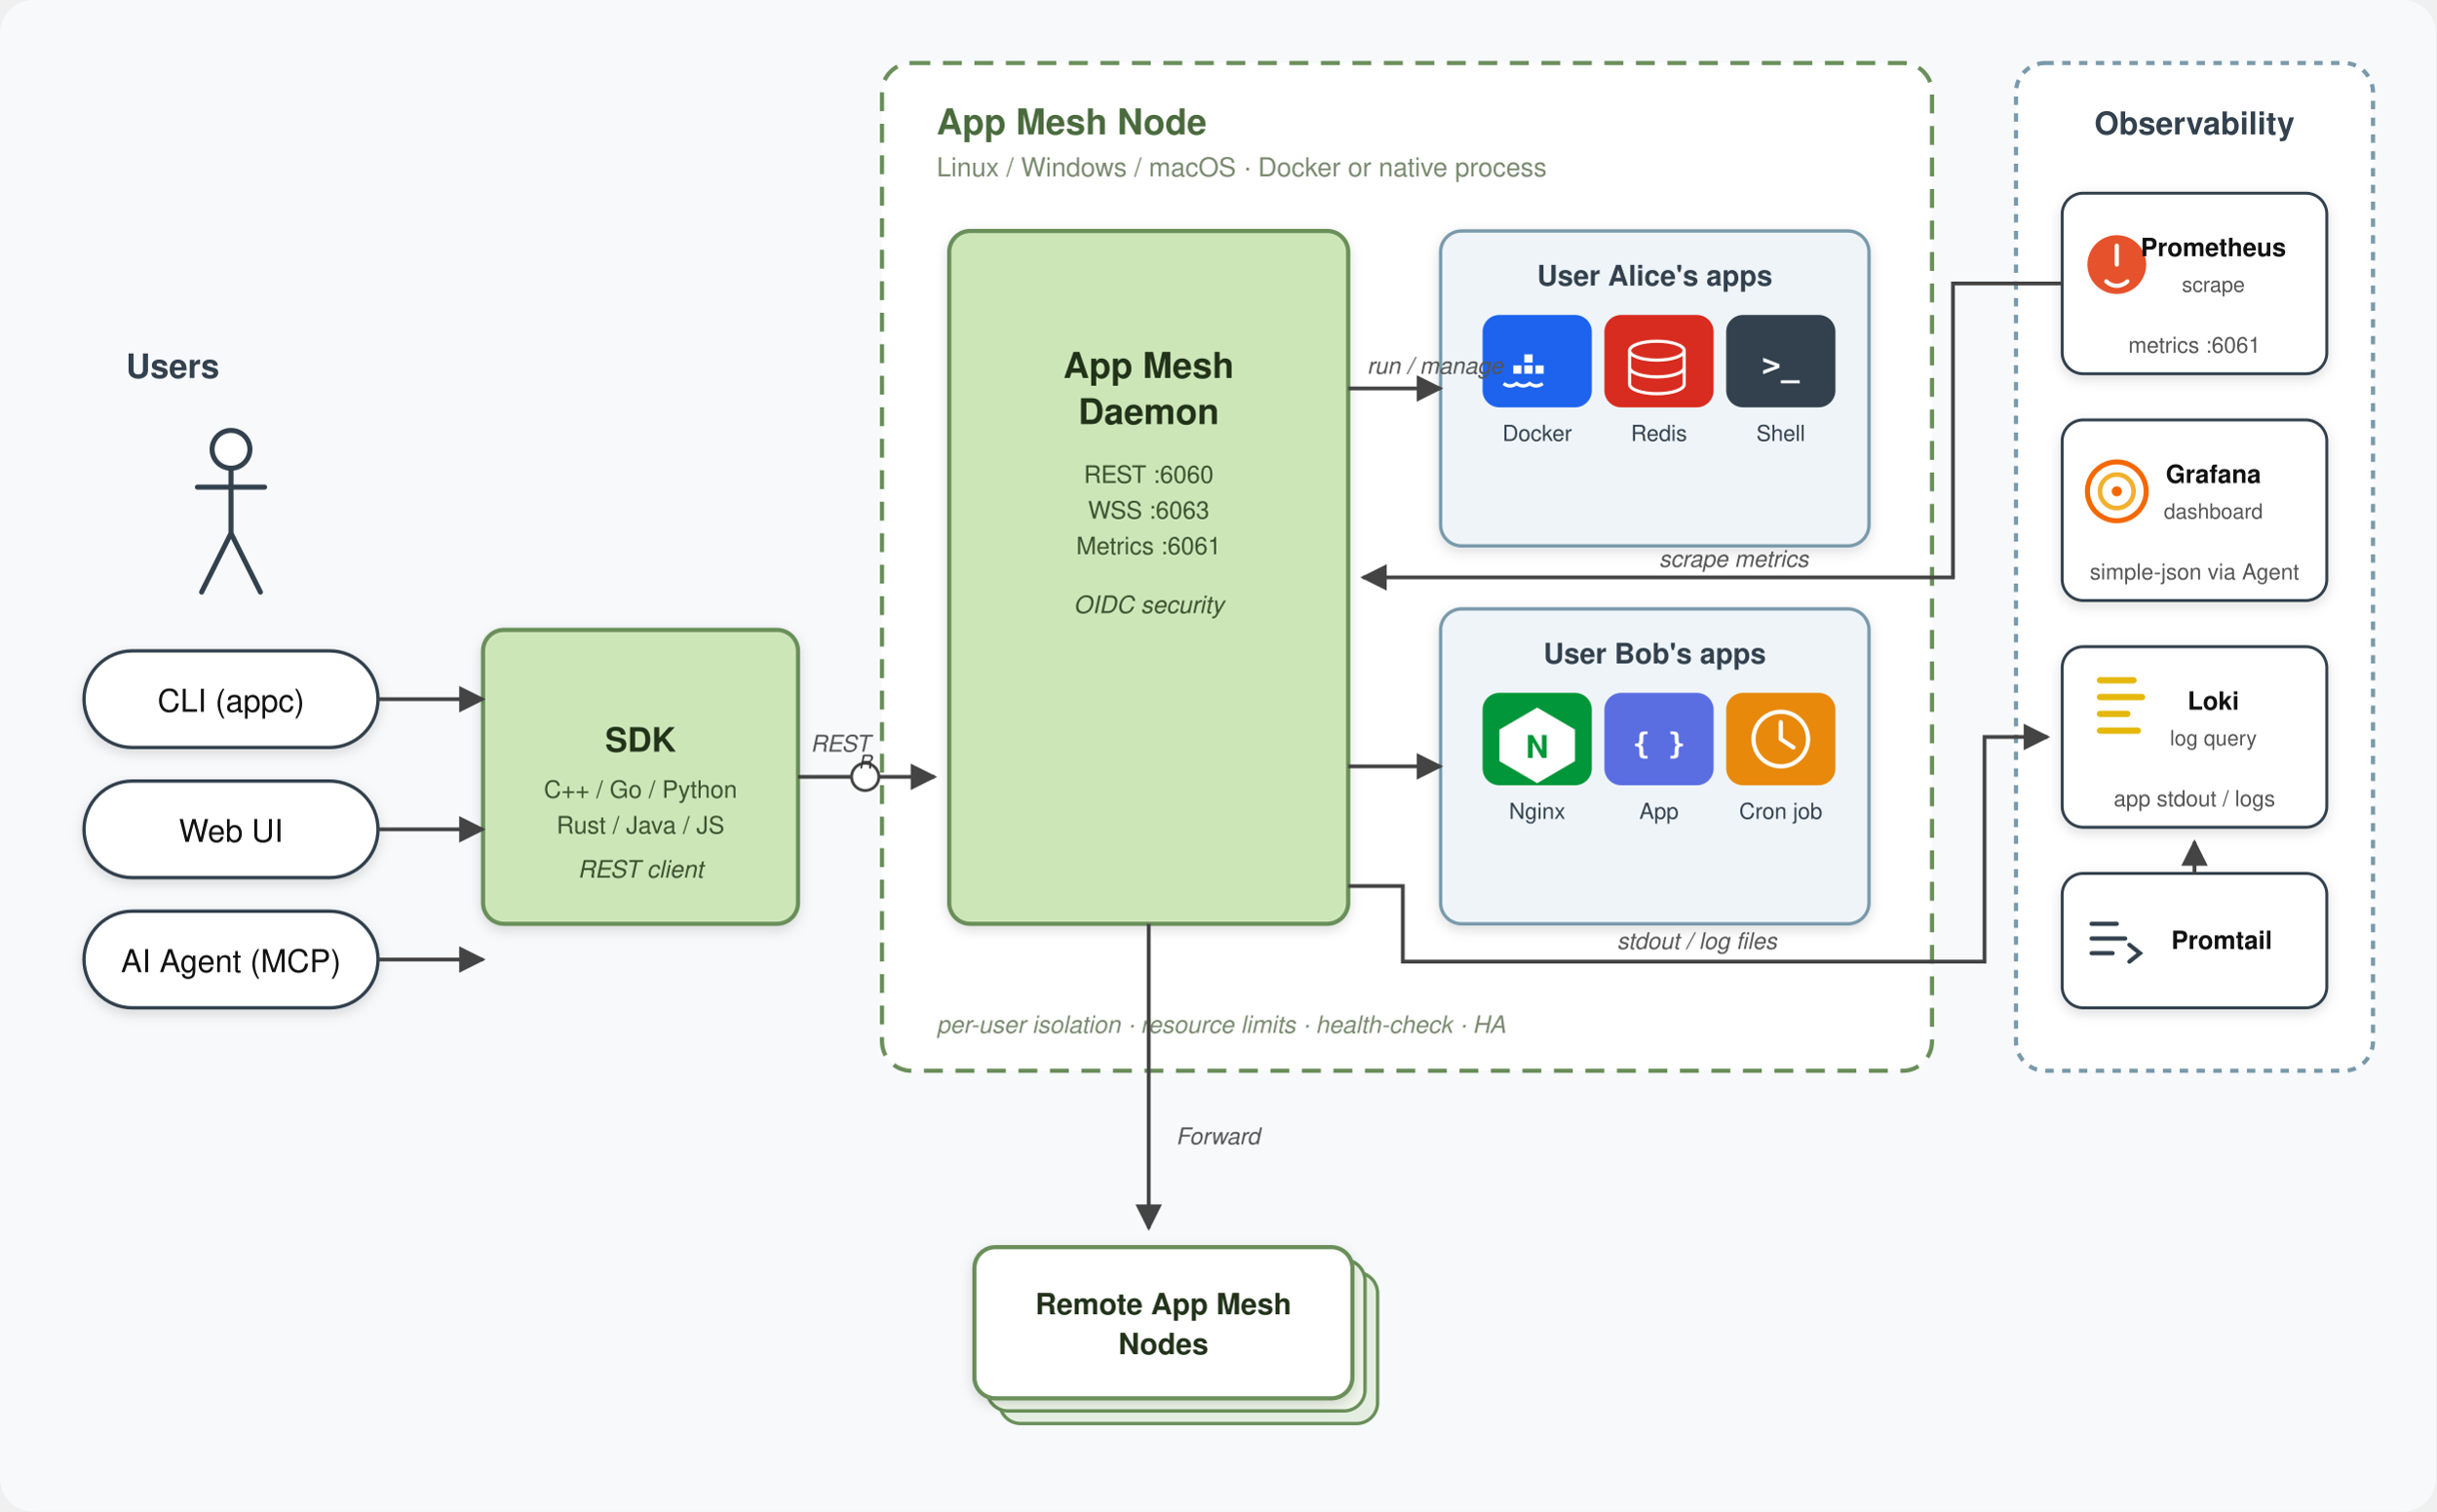
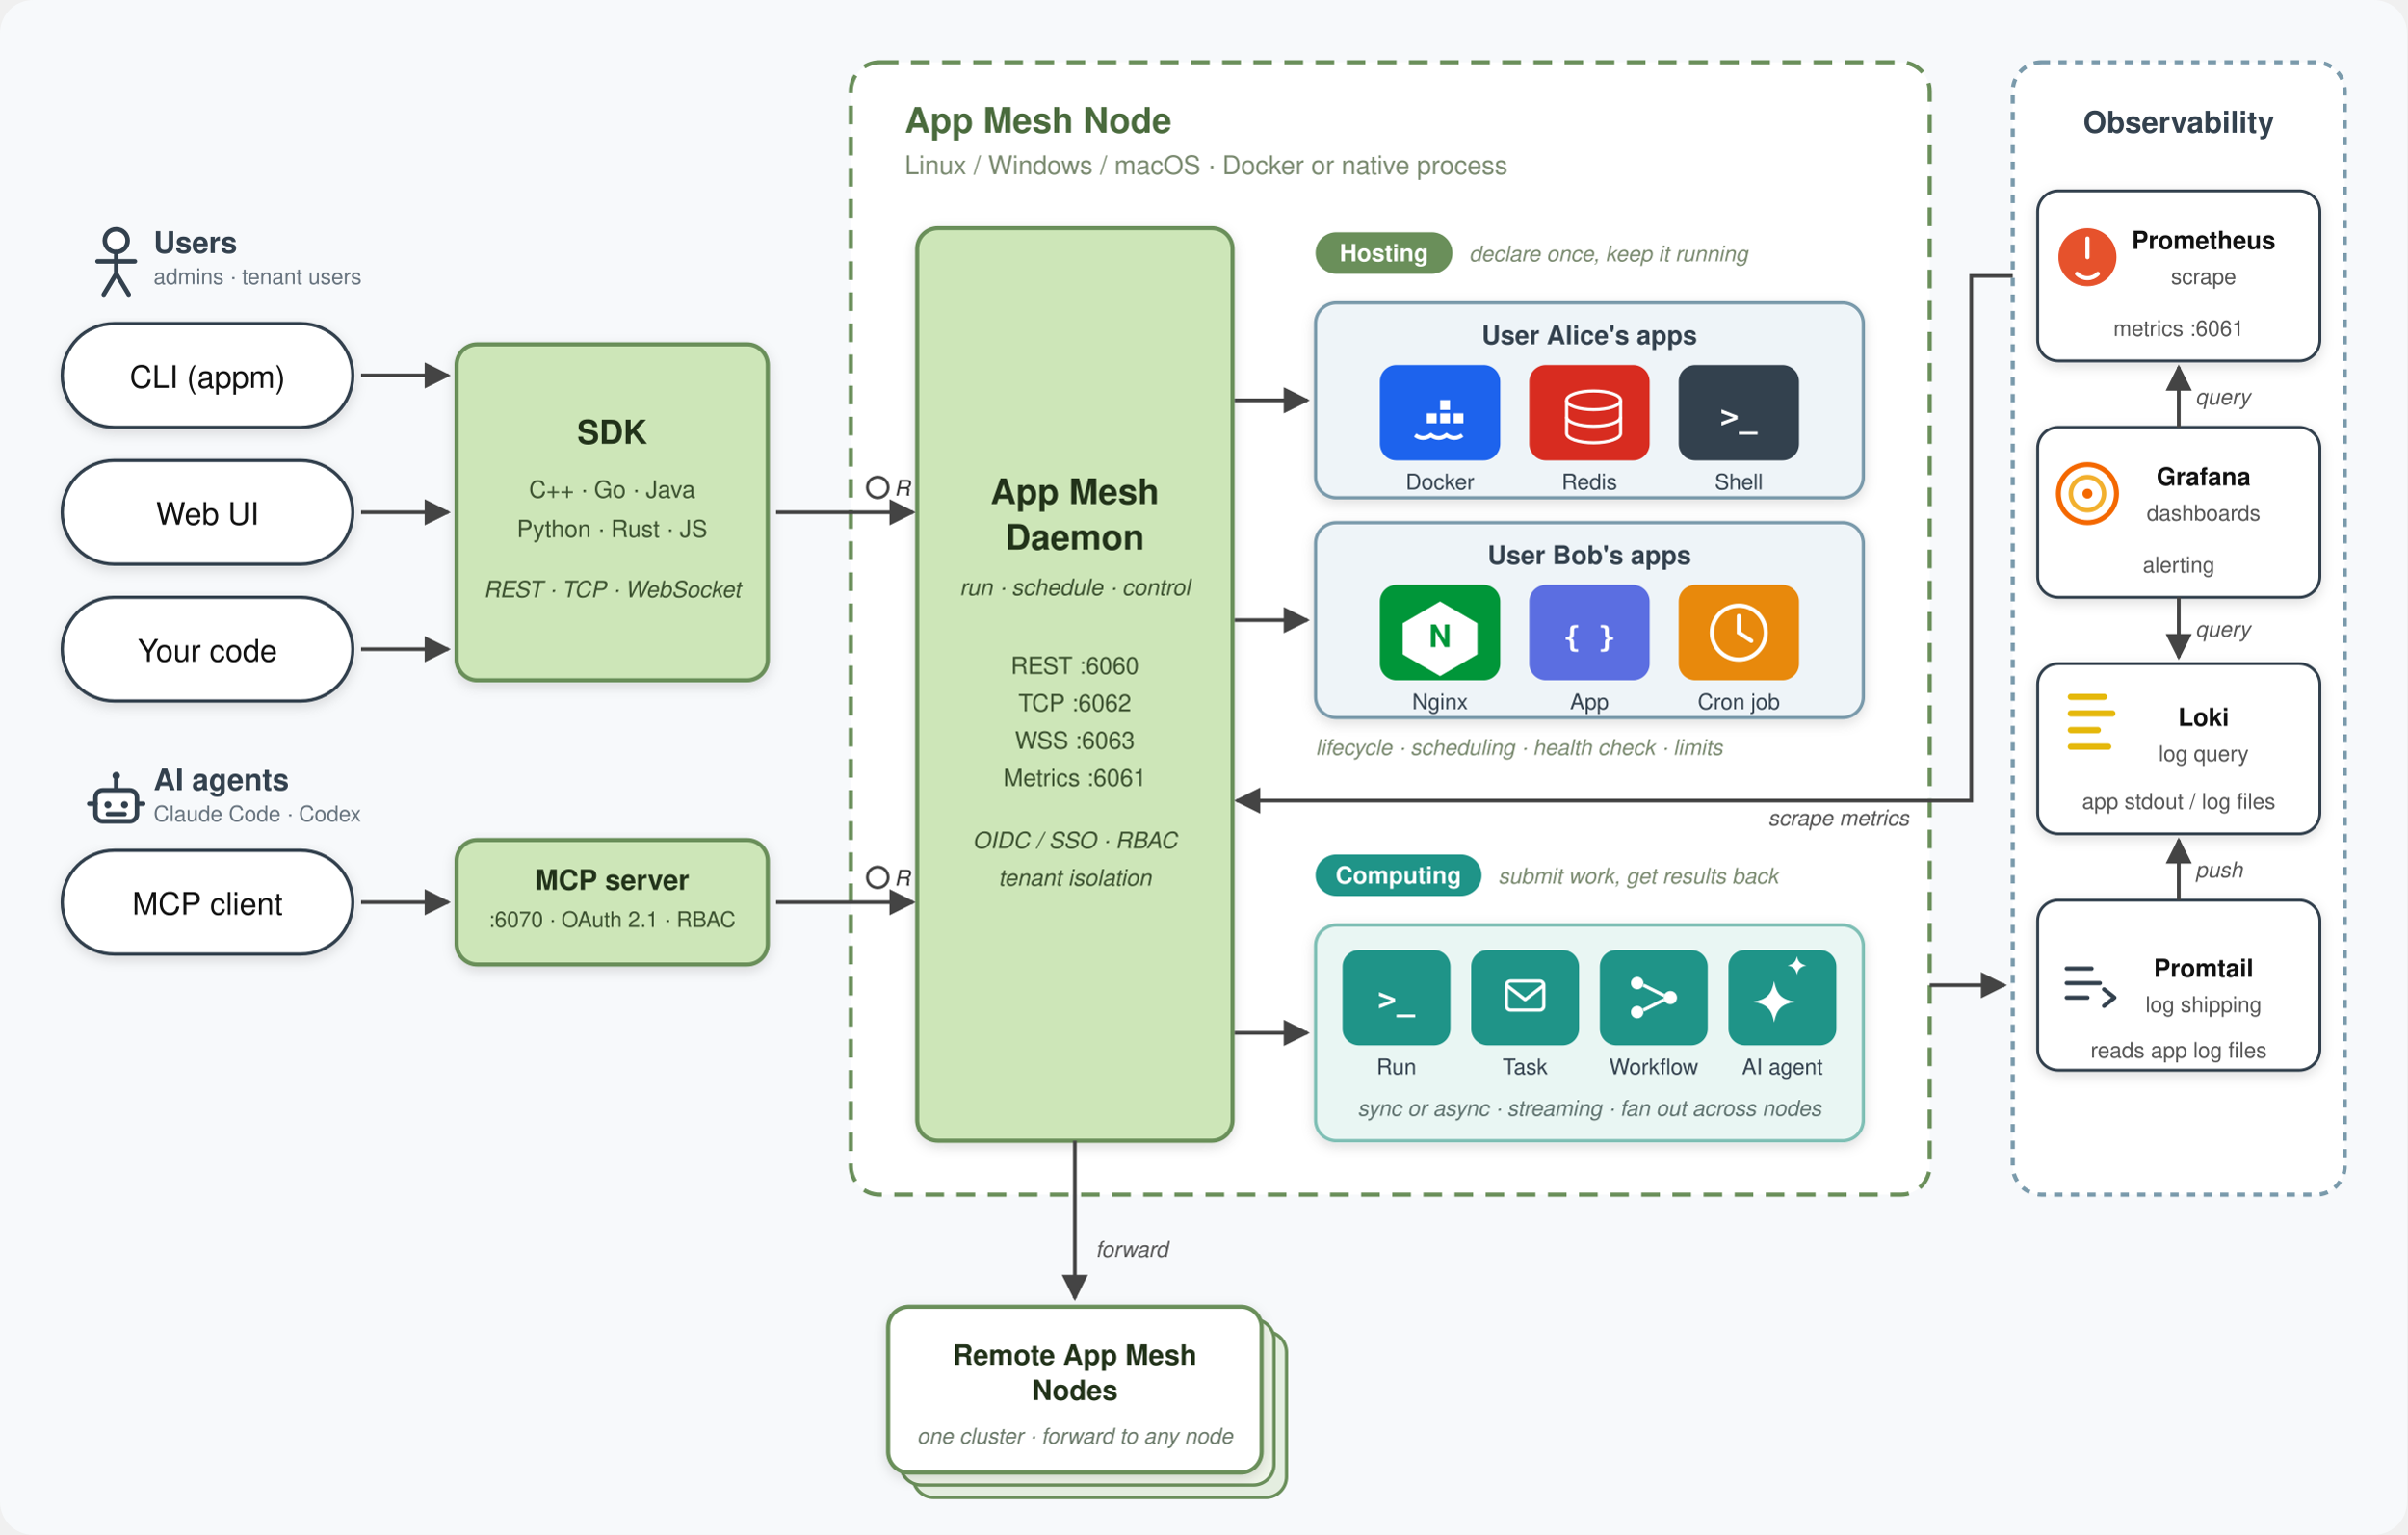
- <svg xmlns="http://www.w3.org/2000/svg" width="1160" height="720" viewBox="0 0 1160 720" font-family="Helvetica, Arial, sans-serif">
+ <svg xmlns="http://www.w3.org/2000/svg" width="1160" height="740" viewBox="0 0 1160 740" font-family="Helvetica, Arial, sans-serif">
  <defs>
    <marker id="arr" viewBox="0 0 10 10" refX="9" refY="5" markerWidth="7" markerHeight="7" orient="auto-start-reverse">
      <path d="M0,0 L10,5 L0,10 z" fill="#444" />
    </marker>
    <filter id="shadow" x="-10%" y="-10%" width="120%" height="130%">
      <feDropShadow dx="0" dy="2" stdDeviation="3" flood-color="#00000022" />
    </filter>
  </defs>
-   <rect x="0" y="0" width="1160" height="720" rx="16" fill="#f7f9fb" />
-   <text x="60" y="180" font-size="16" font-weight="bold" fill="#33414e">Users</text>
-   <g stroke="#33414e" stroke-width="2.4" fill="none" stroke-linecap="round">
-     <circle cx="110" cy="214" r="9" fill="white" />
-     <path d="M110,223 L110,254 M94,232 L126,232 M110,254 L96,282 M110,254 L124,282" />
+   <rect x="0" y="0" width="1160" height="740" rx="16" fill="#f7f9fb" />
+   <g stroke="#33414e" stroke-width="2.2" fill="none" stroke-linecap="round">
+     <circle cx="56" cy="116" r="5.5" fill="white" />
+     <path d="M56,121.5 V132 M47,126 H65 M56,132 L50,142 M56,132 L62,142" />
  </g>
-   <rect x="40" y="310" width="140" height="46" rx="23" fill="white" stroke="#33414e" stroke-width="1.6" filter="url(#shadow)" />
-   <text x="110" y="339" font-size="15" text-anchor="middle" fill="#111">CLI (appc)</text>
-   <rect x="40" y="372" width="140" height="46" rx="23" fill="white" stroke="#33414e" stroke-width="1.6" filter="url(#shadow)" />
-   <text x="110" y="401" font-size="15" text-anchor="middle" fill="#111">Web UI</text>
-   <rect x="40" y="434" width="140" height="46" rx="23" fill="white" stroke="#33414e" stroke-width="1.6" filter="url(#shadow)" />
-   <text x="110" y="463" font-size="15" text-anchor="middle" fill="#111">AI Agent (MCP)</text>
-   <rect x="230" y="300" width="150" height="140" rx="10" fill="#cde6b8" stroke="#6a8f5a" stroke-width="2" filter="url(#shadow)" />
-   <text x="305" y="358" font-size="16" font-weight="bold" text-anchor="middle" fill="#22331a">SDK</text>
-   <text x="305" y="380" font-size="11.5" text-anchor="middle" fill="#3c5230">C++ / Go / Python</text>
-   <text x="305" y="397" font-size="11.5" text-anchor="middle" fill="#3c5230">Rust / Java / JS</text>
-   <text x="305" y="418" font-size="11.5" font-style="italic" text-anchor="middle" fill="#3c5230">REST client</text>
-   <rect x="420" y="30" width="500" height="480" rx="14" fill="white" stroke="#6a8f5a" stroke-width="2" stroke-dasharray="9 6" />
-   <text x="446" y="64" font-size="17" font-weight="bold" fill="#4a6b3d">App Mesh Node</text>
-   <text x="446" y="84" font-size="12.5" fill="#7a8a70">Linux / Windows / macOS · Docker or native process</text>
-   <rect x="452" y="110" width="190" height="330" rx="10" fill="#cde6b8" stroke="#6a8f5a" stroke-width="2" filter="url(#shadow)" />
-   <text x="547" y="180" font-size="17" font-weight="bold" text-anchor="middle" fill="#22331a">App Mesh</text>
-   <text x="547" y="202" font-size="17" font-weight="bold" text-anchor="middle" fill="#22331a">Daemon</text>
-   <text x="547" y="230" font-size="11.5" text-anchor="middle" fill="#3c5230">REST :6060</text>
-   <text x="547" y="247" font-size="11.5" text-anchor="middle" fill="#3c5230">WSS :6063</text>
-   <text x="547" y="264" font-size="11.5" text-anchor="middle" fill="#3c5230">Metrics :6061</text>
-   <text x="547" y="292" font-size="11.5" font-style="italic" text-anchor="middle" fill="#3c5230">OIDC security</text>
-   <rect x="686" y="110" width="204" height="150" rx="10" fill="#eef4f8" stroke="#7a9aab" stroke-width="1.6" filter="url(#shadow)" />
-   <text x="788" y="136" font-size="13.5" font-weight="bold" text-anchor="middle" fill="#33414e">User Alice's apps</text>
-   <g>
-     <rect x="706" y="150" width="52" height="44" rx="8" fill="#1d63ed" />
-     <g transform="translate(716,166) scale(1.15)" stroke="white" stroke-width="1.4" fill="none">
-       <rect x="4" y="7" width="3.4" height="3.4" fill="white" stroke="none" />
-       <rect x="8.6" y="7" width="3.4" height="3.4" fill="white" stroke="none" />
-       <rect x="13.2" y="7" width="3.4" height="3.4" fill="white" stroke="none" />
-       <rect x="8.6" y="2.4" width="3.4" height="3.4" fill="white" stroke="none" />
-       <path d="M0 14.5c1.8 1.3 3.6 1.3 5.4 0 1.8 1.3 3.6 1.3 5.4 0 1.8 1.3 3.6 1.3 5.4 0" />
-     </g>
-     <text x="732" y="210" font-size="10.5" text-anchor="middle" fill="#33414e">Docker</text>
+   <text x="74" y="122" font-size="14.5" font-weight="bold" fill="#33414e">Users</text>
+   <text x="74" y="137" font-size="10.5" fill="#66727d">admins · tenant users</text>
+   <rect x="30" y="156" width="140" height="50" rx="25" fill="white" stroke="#33414e" stroke-width="1.6" filter="url(#shadow)" />
+   <text x="100" y="187" font-size="15" text-anchor="middle" fill="#111">CLI (appm)</text>
+   <rect x="30" y="222" width="140" height="50" rx="25" fill="white" stroke="#33414e" stroke-width="1.6" filter="url(#shadow)" />
+   <text x="100" y="253" font-size="15" text-anchor="middle" fill="#111">Web UI</text>
+   <rect x="30" y="288" width="140" height="50" rx="25" fill="white" stroke="#33414e" stroke-width="1.6" filter="url(#shadow)" />
+   <text x="100" y="319" font-size="15" text-anchor="middle" fill="#111">Your code</text>
+   <rect x="220" y="166" width="150" height="162" rx="10" fill="#cde6b8" stroke="#6a8f5a" stroke-width="2" filter="url(#shadow)" />
+   <text x="295" y="214" font-size="16" font-weight="bold" text-anchor="middle" fill="#22331a">SDK</text>
+   <text x="295" y="240" font-size="11.5" text-anchor="middle" fill="#3c5230">C++ · Go · Java</text>
+   <text x="295" y="259" font-size="11.5" text-anchor="middle" fill="#3c5230">Python · Rust · JS</text>
+   <text x="295" y="288" font-size="11" font-style="italic" text-anchor="middle" fill="#3c5230">REST · TCP · WebSocket</text>
+   <g stroke="#33414e" stroke-width="2.2" fill="none" stroke-linecap="round">
+     <path d="M56,381 V376" />
+     <circle cx="56" cy="374" r="1.8" fill="#33414e" stroke="none" />
+     <rect x="46" y="381" width="20" height="15" rx="3.5" fill="white" />
+     <circle cx="52" cy="388" r="1.7" fill="#33414e" stroke="none" />
+     <circle cx="60" cy="388" r="1.7" fill="#33414e" stroke="none" />
+     <path d="M52,392.5 H60 M43,387.5 H46 M66,387.5 H69" />
  </g>
-   <g>
-     <rect x="764" y="150" width="52" height="44" rx="8" fill="#d82c20" />
-     <g transform="translate(774,160)" fill="none" stroke="white" stroke-width="1.5">
-       <ellipse cx="15" cy="7" rx="13" ry="4.5" />
-       <path d="M2 7 v8 a13 4.5 0 0 0 26 0 v-8" />
-       <path d="M2 15 v8 a13 4.5 0 0 0 26 0 v-8" />
-     </g>
-     <text x="790" y="210" font-size="10.5" text-anchor="middle" fill="#33414e">Redis</text>
+   <text x="74" y="381" font-size="14.5" font-weight="bold" fill="#33414e">AI agents</text>
+   <text x="74" y="396" font-size="10.5" fill="#66727d">Claude Code · Codex</text>
+   <rect x="30" y="410" width="140" height="50" rx="25" fill="white" stroke="#33414e" stroke-width="1.6" filter="url(#shadow)" />
+   <text x="100" y="441" font-size="15" text-anchor="middle" fill="#111">MCP client</text>
+   <rect x="220" y="405" width="150" height="60" rx="10" fill="#cde6b8" stroke="#6a8f5a" stroke-width="2" filter="url(#shadow)" />
+   <text x="295" y="429" font-size="13.5" font-weight="bold" text-anchor="middle" fill="#22331a">MCP server</text>
+   <text x="295" y="447" font-size="10.5" text-anchor="middle" fill="#3c5230">:6070 · OAuth 2.1 · RBAC</text>
+   <rect x="410" y="30" width="520" height="546" rx="14" fill="white" stroke="#6a8f5a" stroke-width="2" stroke-dasharray="9 6" />
+   <text x="436" y="64" font-size="17" font-weight="bold" fill="#4a6b3d">App Mesh Node</text>
+   <text x="436" y="84" font-size="12.5" fill="#7a8a70">Linux / Windows / macOS · Docker or native process</text>
+   <rect x="442" y="110" width="152" height="440" rx="10" fill="#cde6b8" stroke="#6a8f5a" stroke-width="2" filter="url(#shadow)" />
+   <text x="518" y="243" font-size="17" font-weight="bold" text-anchor="middle" fill="#22331a">App Mesh</text>
+   <text x="518" y="265" font-size="17" font-weight="bold" text-anchor="middle" fill="#22331a">Daemon</text>
+   <text x="518" y="287" font-size="11" font-style="italic" text-anchor="middle" fill="#3c5230">run · schedule · control</text>
+   <text x="518" y="325" font-size="11.5" text-anchor="middle" fill="#3c5230">REST :6060</text>
+   <text x="518" y="343" font-size="11.5" text-anchor="middle" fill="#3c5230">TCP :6062</text>
+   <text x="518" y="361" font-size="11.5" text-anchor="middle" fill="#3c5230">WSS :6063</text>
+   <text x="518" y="379" font-size="11.5" text-anchor="middle" fill="#3c5230">Metrics :6061</text>
+   <text x="518" y="409" font-size="11" font-style="italic" text-anchor="middle" fill="#3c5230">OIDC / SSO · RBAC</text>
+   <text x="518" y="427" font-size="11" font-style="italic" text-anchor="middle" fill="#3c5230">tenant isolation</text>
+   <rect x="634" y="112" width="66" height="20" rx="10" fill="#6a8f5a" />
+   <text x="667" y="126" font-size="11.5" font-weight="bold" text-anchor="middle" fill="white">Hosting</text>
+   <text x="708" y="126" font-size="10.5" font-style="italic" fill="#7a8a70">declare once, keep it running</text>
+   <rect x="634" y="146" width="264" height="94" rx="10" fill="#eef4f8" stroke="#7a9aab" stroke-width="1.6" filter="url(#shadow)" />
+   <text x="766" y="166" font-size="12.5" font-weight="bold" text-anchor="middle" fill="#33414e">User Alice's apps</text>
+   <rect x="665" y="176" width="58" height="46" rx="8" fill="#1d63ed" />
+   <g transform="translate(682,189.5) scale(1.4)" stroke="white" stroke-width="1.4" fill="none">
+     <rect x="4" y="7" width="3.4" height="3.4" fill="white" stroke="none" />
+     <rect x="8.6" y="7" width="3.4" height="3.4" fill="white" stroke="none" />
+     <rect x="13.2" y="7" width="3.4" height="3.4" fill="white" stroke="none" />
+     <rect x="8.6" y="2.4" width="3.4" height="3.4" fill="white" stroke="none" />
+     <path d="M0 14.5c1.8 1.3 3.6 1.3 5.4 0 1.8 1.3 3.6 1.3 5.4 0 1.8 1.3 3.6 1.3 5.4 0" />
  </g>
-   <g>
-     <rect x="822" y="150" width="52" height="44" rx="8" fill="#33414e" />
-     <text x="848" y="179" font-size="15" font-weight="bold" text-anchor="middle" fill="white" font-family="Menlo, monospace">&gt;_</text>
-     <text x="848" y="210" font-size="10.5" text-anchor="middle" fill="#33414e">Shell</text>
+   <text x="694" y="236" font-size="10.5" text-anchor="middle" fill="#33414e">Docker</text>
+   <rect x="737" y="176" width="58" height="46" rx="8" fill="#d82c20" />
+   <g transform="translate(753,186)" fill="none" stroke="white" stroke-width="1.5">
+     <ellipse cx="15" cy="7" rx="13" ry="4.5" />
+     <path d="M2 7 v8 a13 4.5 0 0 0 26 0 v-8" />
+     <path d="M2 15 v8 a13 4.5 0 0 0 26 0 v-8" />
  </g>
-   <rect x="686" y="290" width="204" height="150" rx="10" fill="#eef4f8" stroke="#7a9aab" stroke-width="1.6" filter="url(#shadow)" />
-   <text x="788" y="316" font-size="13.5" font-weight="bold" text-anchor="middle" fill="#33414e">User Bob's apps</text>
-   <g>
-     <rect x="706" y="330" width="52" height="44" rx="8" fill="#009639" />
-     <path d="M732 337 L750 347.5 L750 362.5 L732 373 L714 362.5 L714 347.5 Z" fill="white" />
-     <text x="732" y="361" font-size="15" font-weight="bold" text-anchor="middle" fill="#009639">N</text>
-     <text x="732" y="390" font-size="10.5" text-anchor="middle" fill="#33414e">Nginx</text>
+   <text x="766" y="236" font-size="10.5" text-anchor="middle" fill="#33414e">Redis</text>
+   <rect x="809" y="176" width="58" height="46" rx="8" fill="#33414e" />
+   <text x="838" y="206" font-size="15" font-weight="bold" text-anchor="middle" fill="white" font-family="Menlo, monospace">&gt;_</text>
+   <text x="838" y="236" font-size="10.5" text-anchor="middle" fill="#33414e">Shell</text>
+   <rect x="634" y="252" width="264" height="94" rx="10" fill="#eef4f8" stroke="#7a9aab" stroke-width="1.6" filter="url(#shadow)" />
+   <text x="766" y="272" font-size="12.5" font-weight="bold" text-anchor="middle" fill="#33414e">User Bob's apps</text>
+   <rect x="665" y="282" width="58" height="46" rx="8" fill="#009639" />
+   <path d="M694 290 L712 300.5 L712 315.5 L694 326 L676 315.5 L676 300.5 Z" fill="white" />
+   <text x="694" y="312" font-size="15" font-weight="bold" text-anchor="middle" fill="#009639">N</text>
+   <text x="694" y="342" font-size="10.5" text-anchor="middle" fill="#33414e">Nginx</text>
+   <rect x="737" y="282" width="58" height="46" rx="8" fill="#5b6ee1" />
+   <text x="766" y="312" font-size="14" font-weight="bold" text-anchor="middle" fill="white" font-family="Menlo, monospace">{ }</text>
+   <text x="766" y="342" font-size="10.5" text-anchor="middle" fill="#33414e">App</text>
+   <rect x="809" y="282" width="58" height="46" rx="8" fill="#e8890c" />
+   <circle cx="838" cy="305" r="13" fill="none" stroke="white" stroke-width="2" />
+   <path d="M838 297 v8 l6 4" fill="none" stroke="white" stroke-width="2" stroke-linecap="round" />
+   <text x="838" y="342" font-size="10.5" text-anchor="middle" fill="#33414e">Cron job</text>
+   <text x="634" y="364" font-size="10.5" font-style="italic" fill="#7a8a70">lifecycle · scheduling · health check · limits</text>
+   <rect x="634" y="412" width="80" height="20" rx="10" fill="#1f9488" />
+   <text x="674" y="426" font-size="11.5" font-weight="bold" text-anchor="middle" fill="white">Computing</text>
+   <text x="722" y="426" font-size="10.5" font-style="italic" fill="#7a8a70">submit work, get results back</text>
+   <rect x="634" y="446" width="264" height="104" rx="10" fill="#e9f6f3" stroke="#7fbfb5" stroke-width="1.6" filter="url(#shadow)" />
+   <rect x="647" y="458" width="52" height="46" rx="8" fill="#1f9488" />
+   <text x="673" y="487" font-size="15" font-weight="bold" text-anchor="middle" fill="white" font-family="Menlo, monospace">&gt;_</text>
+   <rect x="709" y="458" width="52" height="46" rx="8" fill="#1f9488" />
+   <rect x="726" y="473" width="18" height="14" rx="2" fill="none" stroke="white" stroke-width="1.6" />
+   <path d="M726,475 L735,482 L744,475" fill="none" stroke="white" stroke-width="1.6" stroke-linejoin="round" />
+   <rect x="771" y="458" width="52" height="46" rx="8" fill="#1f9488" />
+   <path d="M792,475 L802,480 M792,487 L802,482" stroke="white" stroke-width="1.6" />
+   <circle cx="789" cy="474" r="3" fill="white" />
+   <circle cx="789" cy="488" r="3" fill="white" />
+   <circle cx="805" cy="481" r="3.2" fill="white" />
+   <rect x="833" y="458" width="52" height="46" rx="8" fill="#1f9488" />
+   <path d="M855,473 C856.2,479.5 858.5,481.8 865,483 C858.5,484.2 856.2,486.5 855,493 C853.8,486.5 851.5,484.2 845,483 C851.5,481.8 853.8,479.5 855,473 Z" fill="white" />
+   <path d="M866,461 C866.6,463.8 867.7,464.9 870.5,465.5 C867.7,466.1 866.6,467.2 866,470 C865.4,467.2 864.3,466.1 861.5,465.5 C864.3,464.9 865.4,463.8 866,461 Z" fill="white" />
+   <text x="673" y="518" font-size="10.5" text-anchor="middle" fill="#33414e">Run</text>
+   <text x="735" y="518" font-size="10.5" text-anchor="middle" fill="#33414e">Task</text>
+   <text x="797" y="518" font-size="10.5" text-anchor="middle" fill="#33414e">Workflow</text>
+   <text x="859" y="518" font-size="10.5" text-anchor="middle" fill="#33414e">AI agent</text>
+   <text x="766" y="538" font-size="10.5" font-style="italic" text-anchor="middle" fill="#5f726f">sync or async · streaming · fan out across nodes</text>
+   <rect x="970" y="30" width="160" height="546" rx="14" fill="white" stroke="#7a9aab" stroke-width="2" stroke-dasharray="4 4" />
+   <text x="1050" y="64" font-size="14.5" font-weight="bold" text-anchor="middle" fill="#33414e">Observability</text>
+   <rect x="982" y="92" width="136" height="82" rx="10" fill="white" stroke="#33414e" stroke-width="1.4" filter="url(#shadow)" />
+   <circle cx="1006" cy="124" r="14" fill="#e6522c" />
+   <path d="M1006 115 v9 M1001 132 a7 7 0 0 0 10 0" stroke="white" stroke-width="2" fill="none" stroke-linecap="round" />
+   <text x="1062" y="120" font-size="12" font-weight="bold" text-anchor="middle" fill="#111">Prometheus</text>
+   <text x="1062" y="137" font-size="10.5" text-anchor="middle" fill="#555">scrape</text>
+   <text x="1050" y="162" font-size="10.5" text-anchor="middle" fill="#555">metrics :6061</text>
+   <rect x="982" y="206" width="136" height="82" rx="10" fill="white" stroke="#33414e" stroke-width="1.4" filter="url(#shadow)" />
+   <circle cx="1006" cy="238" r="14" fill="none" stroke="#f46800" stroke-width="2.4" />
+   <circle cx="1006" cy="238" r="8" fill="none" stroke="#f2b02e" stroke-width="2.2" />
+   <circle cx="1006" cy="238" r="2.4" fill="#f46800" />
+   <text x="1062" y="234" font-size="12" font-weight="bold" text-anchor="middle" fill="#111">Grafana</text>
+   <text x="1062" y="251" font-size="10.5" text-anchor="middle" fill="#555">dashboards</text>
+   <text x="1050" y="276" font-size="10.5" text-anchor="middle" fill="#555">alerting</text>
+   <rect x="982" y="320" width="136" height="82" rx="10" fill="white" stroke="#33414e" stroke-width="1.4" filter="url(#shadow)" />
+   <path d="M998 336 h16 M998 344 h20 M998 352 h13 M998 360 h18" stroke="#e5b80b" stroke-width="3" stroke-linecap="round" />
+   <text x="1062" y="350" font-size="12" font-weight="bold" text-anchor="middle" fill="#111">Loki</text>
+   <text x="1062" y="367" font-size="10.5" text-anchor="middle" fill="#555">log query</text>
+   <text x="1050" y="390" font-size="10.5" text-anchor="middle" fill="#555">app stdout / log files</text>
+   <rect x="982" y="434" width="136" height="82" rx="10" fill="white" stroke="#33414e" stroke-width="1.4" filter="url(#shadow)" />
+   <path d="M996 467 h12 M996 474 h16 M996 481 h10" stroke="#33414e" stroke-width="2" stroke-linecap="round" fill="none" />
+   <path d="M1014 477 l5 4 -5 4" stroke="#33414e" stroke-width="2" stroke-linecap="round" stroke-linejoin="round" fill="none" />
+   <text x="1062" y="471" font-size="12" font-weight="bold" text-anchor="middle" fill="#111">Promtail</text>
+   <text x="1062" y="488" font-size="10.5" text-anchor="middle" fill="#555">log shipping</text>
+   <text x="1050" y="510" font-size="10.5" text-anchor="middle" fill="#555">reads app log files</text>
+   <rect x="440" y="642" width="180" height="80" rx="10" fill="#e4eee0" stroke="#6a8f5a" stroke-width="1.6" />
+   <rect x="434" y="636" width="180" height="80" rx="10" fill="#f0f6ea" stroke="#6a8f5a" stroke-width="1.6" />
+   <rect x="428" y="630" width="180" height="80" rx="10" fill="white" stroke="#6a8f5a" stroke-width="2" filter="url(#shadow)" />
+   <text x="518" y="658" font-size="13.5" font-weight="bold" text-anchor="middle" fill="#22331a">Remote App Mesh</text>
+   <text x="518" y="675" font-size="13.5" font-weight="bold" text-anchor="middle" fill="#22331a">Nodes</text>
+   <text x="518" y="696" font-size="10.5" font-style="italic" text-anchor="middle" fill="#6b7a6a">one cluster · forward to any node</text>
+   <g stroke="#444" stroke-width="1.8" fill="none">
+     <path d="M174,181 H216" marker-end="url(#arr)" />
+     <path d="M174,247 H216" marker-end="url(#arr)" />
+     <path d="M174,313 H216" marker-end="url(#arr)" />
+     <path d="M374,247 H440" marker-end="url(#arr)" />
+     <path d="M174,435 H216" marker-end="url(#arr)" />
+     <path d="M374,435 H440" marker-end="url(#arr)" />
+     <path d="M595,193 H630" marker-end="url(#arr)" />
+     <path d="M595,299 H630" marker-end="url(#arr)" />
+     <path d="M595,498 H630" marker-end="url(#arr)" />
+     <path d="M970,133 H950 V386 H596" marker-end="url(#arr)" />
+     <path d="M930,475 H966" marker-end="url(#arr)" />
+     <path d="M1050,206 V177" marker-end="url(#arr)" />
+     <path d="M1050,288 V317" marker-end="url(#arr)" />
+     <path d="M1050,434 V405" marker-end="url(#arr)" />
+     <path d="M518,550 V626" marker-end="url(#arr)" />
  </g>
-   <g>
-     <rect x="764" y="330" width="52" height="44" rx="8" fill="#5b6ee1" />
-     <text x="790" y="359" font-size="14" font-weight="bold" text-anchor="middle" fill="white" font-family="Menlo, monospace">{ }</text>
-     <text x="790" y="390" font-size="10.5" text-anchor="middle" fill="#33414e">App</text>
+   <g font-size="10.5" font-style="italic" fill="#555">
+     <text x="920" y="398" text-anchor="end">scrape metrics</text>
+     <text x="1058" y="195">query</text>
+     <text x="1058" y="307">query</text>
+     <text x="1058" y="423">push</text>
+     <text x="528" y="606">forward</text>
  </g>
-   <g>
-     <rect x="822" y="330" width="52" height="44" rx="8" fill="#e8890c" />
-     <circle cx="848" cy="352" r="13" fill="none" stroke="white" stroke-width="2" />
-     <path d="M848 344 v8 l6 4" fill="none" stroke="white" stroke-width="2" stroke-linecap="round" />
-     <text x="848" y="390" font-size="10.5" text-anchor="middle" fill="#33414e">Cron job</text>
+   <g fill="white" stroke="#444" stroke-width="1.4">
+     <circle cx="423" cy="235" r="5" />
+     <circle cx="423" cy="423" r="5" />
  </g>
-   <text x="446" y="492" font-size="11.5" font-style="italic" fill="#7a8a70">per-user isolation · resource limits · health-check · HA</text>
-   <rect x="960" y="30" width="170" height="480" rx="14" fill="white" stroke="#7a9aab" stroke-width="2" stroke-dasharray="4 4" />
-   <text x="1045" y="64" font-size="15" font-weight="bold" text-anchor="middle" fill="#33414e">Observability</text>
-   <rect x="982" y="92" width="126" height="86" rx="10" fill="white" stroke="#33414e" stroke-width="1.4" filter="url(#shadow)" />
-   <circle cx="1008" cy="126" r="14" fill="#e6522c" />
-   <path d="M1008 117 v9 M1003 134 a7 7 0 0 0 10 0" stroke="white" stroke-width="2" fill="none" stroke-linecap="round" />
-   <text x="1054" y="122" font-size="12" font-weight="bold" text-anchor="middle" fill="#111">Prometheus</text>
-   <text x="1054" y="139" font-size="10" text-anchor="middle" fill="#555">scrape</text>
-   <text x="1045" y="168" font-size="10.5" text-anchor="middle" fill="#555">metrics :6061</text>
-   <rect x="982" y="200" width="126" height="86" rx="10" fill="white" stroke="#33414e" stroke-width="1.4" filter="url(#shadow)" />
-   <circle cx="1008" cy="234" r="14" fill="none" stroke="#f46800" stroke-width="2.4" />
-   <circle cx="1008" cy="234" r="8" fill="none" stroke="#f2b02e" stroke-width="2.2" />
-   <circle cx="1008" cy="234" r="2.4" fill="#f46800" />
-   <text x="1054" y="230" font-size="12" font-weight="bold" text-anchor="middle" fill="#111">Grafana</text>
-   <text x="1054" y="247" font-size="10" text-anchor="middle" fill="#555">dashboard</text>
-   <text x="1045" y="276" font-size="10.5" text-anchor="middle" fill="#555">simple-json via Agent</text>
-   <rect x="982" y="308" width="126" height="86" rx="10" fill="white" stroke="#33414e" stroke-width="1.4" filter="url(#shadow)" />
-   <g stroke="#e5b80b" stroke-width="3" stroke-linecap="round">
-     <path d="M1000 324 h16 M1000 332 h20 M1000 340 h13 M1000 348 h18" />
+   <g font-size="10.5" font-style="italic" fill="#333">
+     <text x="431" y="239">R</text>
+     <text x="431" y="427">R</text>
  </g>
-   <text x="1054" y="338" font-size="12" font-weight="bold" text-anchor="middle" fill="#111">Loki</text>
-   <text x="1054" y="355" font-size="10" text-anchor="middle" fill="#555">log query</text>
-   <text x="1045" y="384" font-size="10.5" text-anchor="middle" fill="#555">app stdout / logs</text>
-   <rect x="982" y="416" width="126" height="64" rx="10" fill="white" stroke="#33414e" stroke-width="1.4" filter="url(#shadow)" />
-   <g stroke="#33414e" stroke-width="2" stroke-linecap="round" fill="none">
-     <path d="M996 440 h12 M996 447 h16 M996 454 h10" />
-     <path d="M1014 450 l5 4 -5 4" />
-   </g>
-   <text x="1058" y="452" font-size="12" font-weight="bold" text-anchor="middle" fill="#111">Promtail</text>
-   <rect x="476" y="606" width="180" height="72" rx="10" fill="#e4eee0" stroke="#6a8f5a" stroke-width="1.6" />
-   <rect x="470" y="600" width="180" height="72" rx="10" fill="#f0f6ea" stroke="#6a8f5a" stroke-width="1.6" />
-   <rect x="464" y="594" width="180" height="72" rx="10" fill="white" stroke="#6a8f5a" stroke-width="2" filter="url(#shadow)" />
-   <text x="554" y="626" font-size="14" font-weight="bold" text-anchor="middle" fill="#22331a">Remote App Mesh</text>
-   <text x="554" y="645" font-size="14" font-weight="bold" text-anchor="middle" fill="#22331a">Nodes</text>
-   <g stroke="#444" stroke-width="1.8" fill="none">
-     <path d="M180,333 L230,333" marker-end="url(#arr)" />
-     <path d="M180,395 L230,395" marker-end="url(#arr)" />
-     <path d="M180,457 L230,457" marker-end="url(#arr)" />
-     <path d="M380,370 L445,370" marker-end="url(#arr)" />
-     <path d="M642,185 L686,185" marker-end="url(#arr)" />
-     <path d="M642,365 L686,365" marker-end="url(#arr)" />
-     <path d="M547,440 L547,585" marker-end="url(#arr)" />
-     <path d="M982,135 L930,135 L930,275 L649,275" marker-end="url(#arr)" />
-     <path d="M642,422 L668,422 L668,458 L945,458 L945,351 L975,351" marker-end="url(#arr)" />
-     <path d="M1045,416 L1045,401" marker-end="url(#arr)" />
-   </g>
-   <g font-size="11" font-style="italic" fill="#555">
-     <text x="386" y="358">REST</text>
-     <text x="651" y="178">run / manage</text>
-     <text x="560" y="545">Forward</text>
-     <text x="790" y="270">scrape metrics</text>
-     <text x="770" y="452">stdout / log files</text>
-   </g>
-   <circle cx="412" cy="370" r="6.5" fill="white" stroke="#444" stroke-width="1.4" />
-   <text x="412" y="366" font-size="9" font-style="italic" fill="#333" text-anchor="middle">R</text>
</svg>
